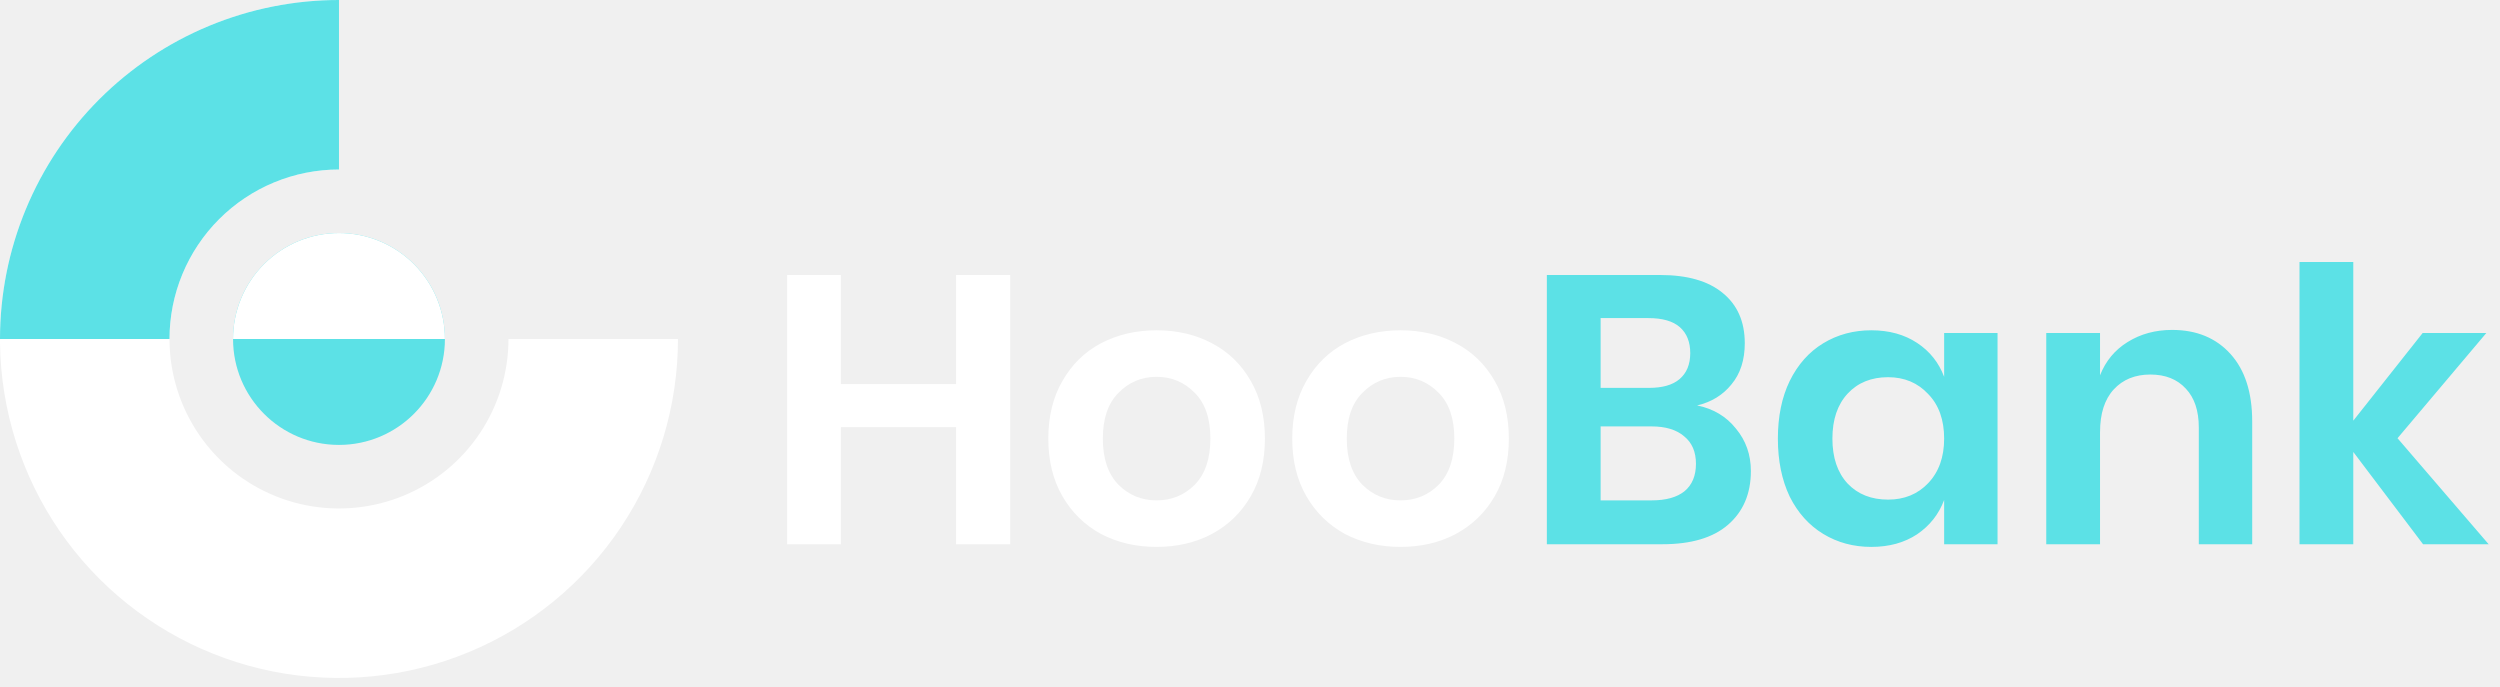
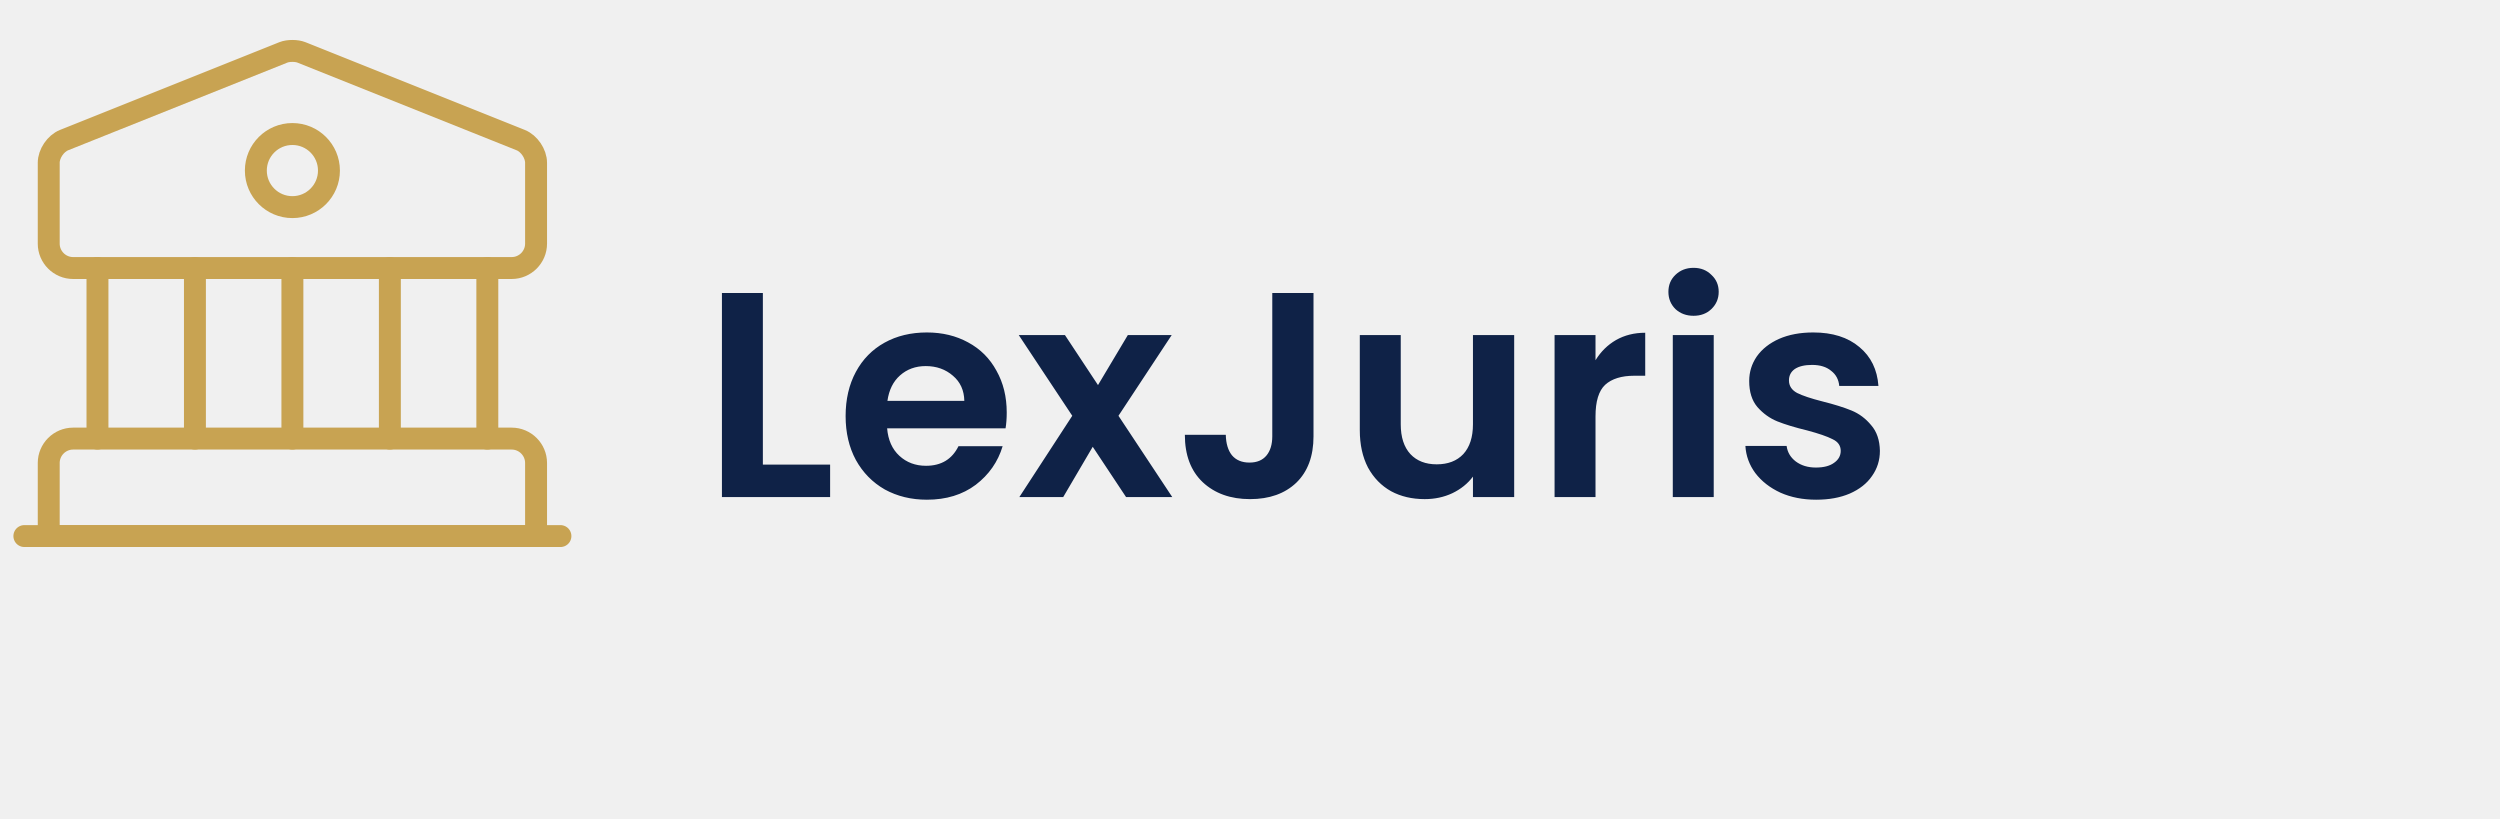
- <svg xmlns="http://www.w3.org/2000/svg" width="266" height="73" viewBox="0 0 266 73" fill="none">
-   <path d="M107.487 29.26V57.907H101.725V45.45H89.471V57.907H83.749V29.26H89.471V40.865H101.725V29.26H107.487ZM123.063 35.143C125.255 35.143 127.216 35.603 128.947 36.523C130.705 37.443 132.085 38.782 133.086 40.54C134.087 42.271 134.587 44.314 134.587 46.667C134.587 49.02 134.087 51.063 133.086 52.794C132.085 54.525 130.705 55.864 128.947 56.811C127.216 57.731 125.255 58.191 123.063 58.191C120.872 58.191 118.898 57.731 117.139 56.811C115.408 55.864 114.042 54.525 113.041 52.794C112.04 51.063 111.54 49.02 111.54 46.667C111.54 44.314 112.04 42.271 113.041 40.54C114.042 38.782 115.408 37.443 117.139 36.523C118.898 35.603 120.872 35.143 123.063 35.143ZM123.063 40.094C121.467 40.094 120.115 40.662 119.006 41.798C117.897 42.907 117.342 44.53 117.342 46.667C117.342 48.804 117.897 50.441 119.006 51.577C120.115 52.686 121.467 53.24 123.063 53.24C124.659 53.24 126.012 52.686 127.121 51.577C128.23 50.441 128.785 48.804 128.785 46.667C128.785 44.53 128.23 42.907 127.121 41.798C126.012 40.662 124.659 40.094 123.063 40.094ZM149.018 35.143C151.209 35.143 153.17 35.603 154.901 36.523C156.66 37.443 158.039 38.782 159.04 40.54C160.041 42.271 160.542 44.314 160.542 46.667C160.542 49.02 160.041 51.063 159.04 52.794C158.039 54.525 156.66 55.864 154.901 56.811C153.17 57.731 151.209 58.191 149.018 58.191C146.827 58.191 144.852 57.731 143.094 56.811C141.363 55.864 139.996 54.525 138.996 52.794C137.995 51.063 137.494 49.02 137.494 46.667C137.494 44.314 137.995 42.271 138.996 40.54C139.996 38.782 141.363 37.443 143.094 36.523C144.852 35.603 146.827 35.143 149.018 35.143ZM149.018 40.094C147.422 40.094 146.069 40.662 144.96 41.798C143.851 42.907 143.297 44.53 143.297 46.667C143.297 48.804 143.851 50.441 144.96 51.577C146.069 52.686 147.422 53.24 149.018 53.24C150.614 53.24 151.966 52.686 153.076 51.577C154.185 50.441 154.739 48.804 154.739 46.667C154.739 44.53 154.185 42.907 153.076 41.798C151.966 40.662 150.614 40.094 149.018 40.094Z" fill="white" />
-   <path d="M180.572 43.137C182.303 43.489 183.683 44.314 184.711 45.612C185.766 46.883 186.293 48.385 186.293 50.116C186.293 52.524 185.482 54.431 183.859 55.837C182.263 57.217 179.936 57.907 176.88 57.907H164.585V29.26H176.636C179.531 29.26 181.749 29.896 183.291 31.167C184.86 32.438 185.644 34.224 185.644 36.523C185.644 38.308 185.171 39.769 184.224 40.905C183.304 42.041 182.087 42.785 180.572 43.137ZM170.306 41.27H175.459C176.893 41.27 177.975 40.959 178.706 40.337C179.463 39.688 179.842 38.768 179.842 37.578C179.842 36.388 179.476 35.468 178.746 34.819C178.016 34.17 176.893 33.845 175.378 33.845H170.306V41.27ZM175.743 53.24C177.258 53.24 178.421 52.916 179.233 52.267C180.045 51.59 180.45 50.617 180.45 49.345C180.45 48.074 180.031 47.1 179.192 46.424C178.381 45.72 177.218 45.369 175.703 45.369H170.306V53.24H175.743ZM199.107 35.143C201 35.143 202.623 35.59 203.976 36.483C205.329 37.375 206.289 38.579 206.857 40.094V35.428H212.538V57.907H206.857V53.2C206.289 54.715 205.329 55.932 203.976 56.852C202.623 57.744 201 58.191 199.107 58.191C197.213 58.191 195.509 57.731 193.994 56.811C192.479 55.892 191.289 54.566 190.423 52.835C189.585 51.076 189.166 49.02 189.166 46.667C189.166 44.314 189.585 42.271 190.423 40.54C191.289 38.782 192.479 37.443 193.994 36.523C195.509 35.603 197.213 35.143 199.107 35.143ZM200.892 40.134C199.107 40.134 197.673 40.716 196.591 41.879C195.509 43.042 194.968 44.638 194.968 46.667C194.968 48.696 195.509 50.292 196.591 51.455C197.673 52.591 199.107 53.159 200.892 53.159C202.623 53.159 204.044 52.578 205.153 51.414C206.289 50.224 206.857 48.642 206.857 46.667C206.857 44.665 206.289 43.083 205.153 41.92C204.044 40.729 202.623 40.134 200.892 40.134ZM231.113 35.103C233.709 35.103 235.779 35.955 237.321 37.659C238.863 39.363 239.634 41.757 239.634 44.841V57.907H233.953V45.49C233.953 43.705 233.493 42.325 232.573 41.352C231.654 40.351 230.396 39.85 228.8 39.85C227.177 39.85 225.878 40.378 224.904 41.433C223.931 42.488 223.444 44.003 223.444 45.977V57.907H217.722V35.428H223.444V39.931C224.039 38.417 225.013 37.24 226.365 36.401C227.745 35.536 229.327 35.103 231.113 35.103ZM257.814 57.907L250.389 48.087V57.907H244.668V27.88H250.389V44.76L257.774 35.428H264.55L255.096 46.627L264.793 57.907H257.814Z" fill="#5CE1E6" />
-   <path d="M36.068 0C28.934 -8.50666e-08 21.961 2.115 16.03 6.079C10.098 10.042 5.475 15.675 2.745 22.265C0.016 28.856 -0.699 36.108 0.693 43.104C2.085 50.101 5.52 56.527 10.564 61.572C15.608 66.616 22.035 70.051 29.031 71.443C36.028 72.834 43.28 72.12 49.87 69.39C56.461 66.66 62.094 62.037 66.057 56.106C70.02 50.175 72.136 43.201 72.136 36.068L54.102 36.068C54.102 39.635 53.044 43.121 51.062 46.087C49.081 49.053 46.264 51.364 42.969 52.729C39.674 54.094 36.048 54.451 32.55 53.755C29.051 53.059 25.838 51.342 23.316 48.82C20.794 46.298 19.076 43.084 18.38 39.586C17.685 36.088 18.042 32.462 19.407 29.166C20.772 25.871 23.083 23.055 26.049 21.073C29.014 19.092 32.501 18.034 36.068 18.034L36.068 0Z" fill="white" />
-   <path d="M36.068 0C31.331 -5.64821e-08 26.641 0.933 22.265 2.745C17.889 4.558 13.913 7.215 10.564 10.564C7.215 13.913 4.558 17.889 2.745 22.265C0.933 26.641 -7.1519e-07 31.331 0 36.068L18.034 36.068C18.034 33.7 18.5 31.355 19.407 29.166C20.313 26.979 21.641 24.991 23.316 23.316C24.991 21.641 26.979 20.313 29.166 19.407C31.355 18.5 33.7 18.034 36.068 18.034L36.068 0Z" fill="#5CE1E6" />
-   <circle cx="36.068" cy="36.068" r="11.271" fill="#5CE1E6" />
-   <path d="M47.339 36.068C47.339 34.588 47.047 33.122 46.481 31.755C45.915 30.387 45.084 29.145 44.038 28.098C42.991 27.051 41.749 26.221 40.381 25.655C39.014 25.088 37.548 24.797 36.068 24.797C34.588 24.797 33.122 25.088 31.755 25.655C30.387 26.221 29.145 27.051 28.098 28.098C27.051 29.145 26.221 30.387 25.655 31.755C25.088 33.122 24.797 34.588 24.797 36.068L36.068 36.068H47.339Z" fill="white" />
+ <svg xmlns="http://www.w3.org/2000/svg" width="171" height="56" viewBox="0 0 171 56" fill="none">
+   <path d="M52.18 31.78H56.78V34H49.38V20.04H52.18V31.78ZM68.86 28.22C68.86 28.62 68.833 28.98 68.78 29.3H60.68C60.746 30.1 61.026 30.727 61.52 31.18C62.013 31.633 62.62 31.86 63.34 31.86C64.38 31.86 65.12 31.413 65.56 30.52H68.58C68.26 31.587 67.646 32.467 66.74 33.16C65.833 33.84 64.72 34.18 63.4 34.18C62.333 34.18 61.373 33.947 60.52 33.48C59.68 33 59.02 32.327 58.54 31.46C58.073 30.593 57.84 29.593 57.84 28.46C57.84 27.313 58.073 26.307 58.54 25.44C59.006 24.573 59.66 23.907 60.5 23.44C61.34 22.973 62.306 22.74 63.4 22.74C64.453 22.74 65.393 22.967 66.22 23.42C67.06 23.873 67.706 24.52 68.16 25.36C68.626 26.187 68.86 27.14 68.86 28.22ZM65.96 27.42C65.946 26.7 65.686 26.127 65.18 25.7C64.673 25.26 64.053 25.04 63.32 25.04C62.626 25.04 62.04 25.253 61.56 25.68C61.093 26.093 60.806 26.673 60.7 27.42H65.96ZM77.023 34L74.743 30.56L72.723 34H69.723L73.343 28.44L69.683 22.92H72.843L75.103 26.34L77.143 22.92H80.143L76.503 28.44L80.183 34H77.023ZM89.844 20.04V29.84C89.844 31.2 89.451 32.26 88.664 33.02C87.878 33.767 86.824 34.14 85.504 34.14C84.171 34.14 83.091 33.753 82.264 32.98C81.451 32.207 81.044 31.127 81.044 29.74H83.844C83.858 30.34 83.998 30.807 84.264 31.14C84.544 31.473 84.944 31.64 85.464 31.64C85.971 31.64 86.358 31.48 86.624 31.16C86.891 30.84 87.024 30.4 87.024 29.84V20.04H89.844ZM103.57 22.92V34H100.75V32.6C100.39 33.08 99.917 33.46 99.331 33.74C98.757 34.007 98.13 34.14 97.451 34.14C96.584 34.14 95.817 33.96 95.15 33.6C94.484 33.227 93.957 32.687 93.57 31.98C93.197 31.26 93.01 30.407 93.01 29.42V22.92H95.811V29.02C95.811 29.9 96.031 30.58 96.471 31.06C96.91 31.527 97.51 31.76 98.27 31.76C99.044 31.76 99.65 31.527 100.09 31.06C100.53 30.58 100.75 29.9 100.75 29.02V22.92H103.57ZM109.133 24.64C109.493 24.053 109.96 23.593 110.533 23.26C111.12 22.927 111.786 22.76 112.533 22.76V25.7H111.793C110.913 25.7 110.246 25.907 109.793 26.32C109.353 26.733 109.133 27.453 109.133 28.48V34H106.333V22.92H109.133V24.64ZM115.839 21.6C115.346 21.6 114.932 21.447 114.599 21.14C114.279 20.82 114.119 20.427 114.119 19.96C114.119 19.493 114.279 19.107 114.599 18.8C114.932 18.48 115.346 18.32 115.839 18.32C116.332 18.32 116.739 18.48 117.059 18.8C117.392 19.107 117.559 19.493 117.559 19.96C117.559 20.427 117.392 20.82 117.059 21.14C116.739 21.447 116.332 21.6 115.839 21.6ZM117.219 22.92V34H114.419V22.92H117.219ZM124.225 34.18C123.319 34.18 122.505 34.02 121.785 33.7C121.065 33.367 120.492 32.92 120.065 32.36C119.652 31.8 119.425 31.18 119.385 30.5H122.205C122.259 30.927 122.465 31.28 122.825 31.56C123.199 31.84 123.659 31.98 124.205 31.98C124.739 31.98 125.152 31.873 125.445 31.66C125.752 31.447 125.905 31.173 125.905 30.84C125.905 30.48 125.719 30.213 125.345 30.04C124.985 29.853 124.405 29.653 123.605 29.44C122.779 29.24 122.099 29.033 121.565 28.82C121.045 28.607 120.592 28.28 120.205 27.84C119.832 27.4 119.645 26.807 119.645 26.06C119.645 25.447 119.819 24.887 120.165 24.38C120.525 23.873 121.032 23.473 121.685 23.18C122.352 22.887 123.132 22.74 124.025 22.74C125.345 22.74 126.399 23.073 127.185 23.74C127.972 24.393 128.405 25.28 128.485 26.4H125.805C125.765 25.96 125.579 25.613 125.245 25.36C124.925 25.093 124.492 24.96 123.945 24.96C123.439 24.96 123.045 25.053 122.765 25.24C122.499 25.427 122.365 25.687 122.365 26.02C122.365 26.393 122.552 26.68 122.925 26.88C123.299 27.067 123.879 27.26 124.665 27.46C125.465 27.66 126.125 27.867 126.645 28.08C127.165 28.293 127.612 28.627 127.985 29.08C128.372 29.52 128.572 30.107 128.585 30.84C128.585 31.48 128.405 32.053 128.045 32.56C127.699 33.067 127.192 33.467 126.525 33.76C125.872 34.04 125.105 34.18 124.225 34.18Z" fill="#0F2247" />
+   <path d="M20.617 3.583L35.617 9.583C36.2 9.817 36.667 10.517 36.667 11.133V16.667C36.667 17.583 35.917 18.333 35 18.333H5C4.083 18.333 3.333 17.583 3.333 16.667V11.133C3.333 10.517 3.8 9.817 4.383 9.583L19.383 3.583C19.717 3.45 20.283 3.45 20.617 3.583Z" stroke="#C8A352" stroke-width="1.5" stroke-miterlimit="10" stroke-linecap="round" stroke-linejoin="round" />
+   <path d="M36.667 36.667H3.333V31.667C3.333 30.75 4.083 30 5 30H35C35.917 30 36.667 30.75 36.667 31.667V36.667Z" stroke="#C8A352" stroke-width="1.5" stroke-miterlimit="10" stroke-linecap="round" stroke-linejoin="round" />
+   <path d="M6.667 30V18.333" stroke="#C8A352" stroke-width="1.5" stroke-miterlimit="10" stroke-linecap="round" stroke-linejoin="round" />
+   <path d="M13.333 30V18.333" stroke="#C8A352" stroke-width="1.5" stroke-miterlimit="10" stroke-linecap="round" stroke-linejoin="round" />
+   <path d="M20 30V18.333" stroke="#C8A352" stroke-width="1.5" stroke-miterlimit="10" stroke-linecap="round" stroke-linejoin="round" />
+   <path d="M26.667 30V18.333" stroke="#C8A352" stroke-width="1.5" stroke-miterlimit="10" stroke-linecap="round" stroke-linejoin="round" />
+   <path d="M33.333 30V18.333" stroke="#C8A352" stroke-width="1.5" stroke-miterlimit="10" stroke-linecap="round" stroke-linejoin="round" />
+   <path d="M1.667 36.667H38.333" stroke="#C8A352" stroke-width="1.5" stroke-miterlimit="10" stroke-linecap="round" stroke-linejoin="round" />
+   <path d="M20 14.167C21.381 14.167 22.5 13.047 22.5 11.667C22.5 10.286 21.381 9.167 20 9.167C18.619 9.167 17.5 10.286 17.5 11.667C17.5 13.047 18.619 14.167 20 14.167Z" stroke="#C8A352" stroke-width="1.5" stroke-miterlimit="10" stroke-linecap="round" stroke-linejoin="round" />
</svg>
